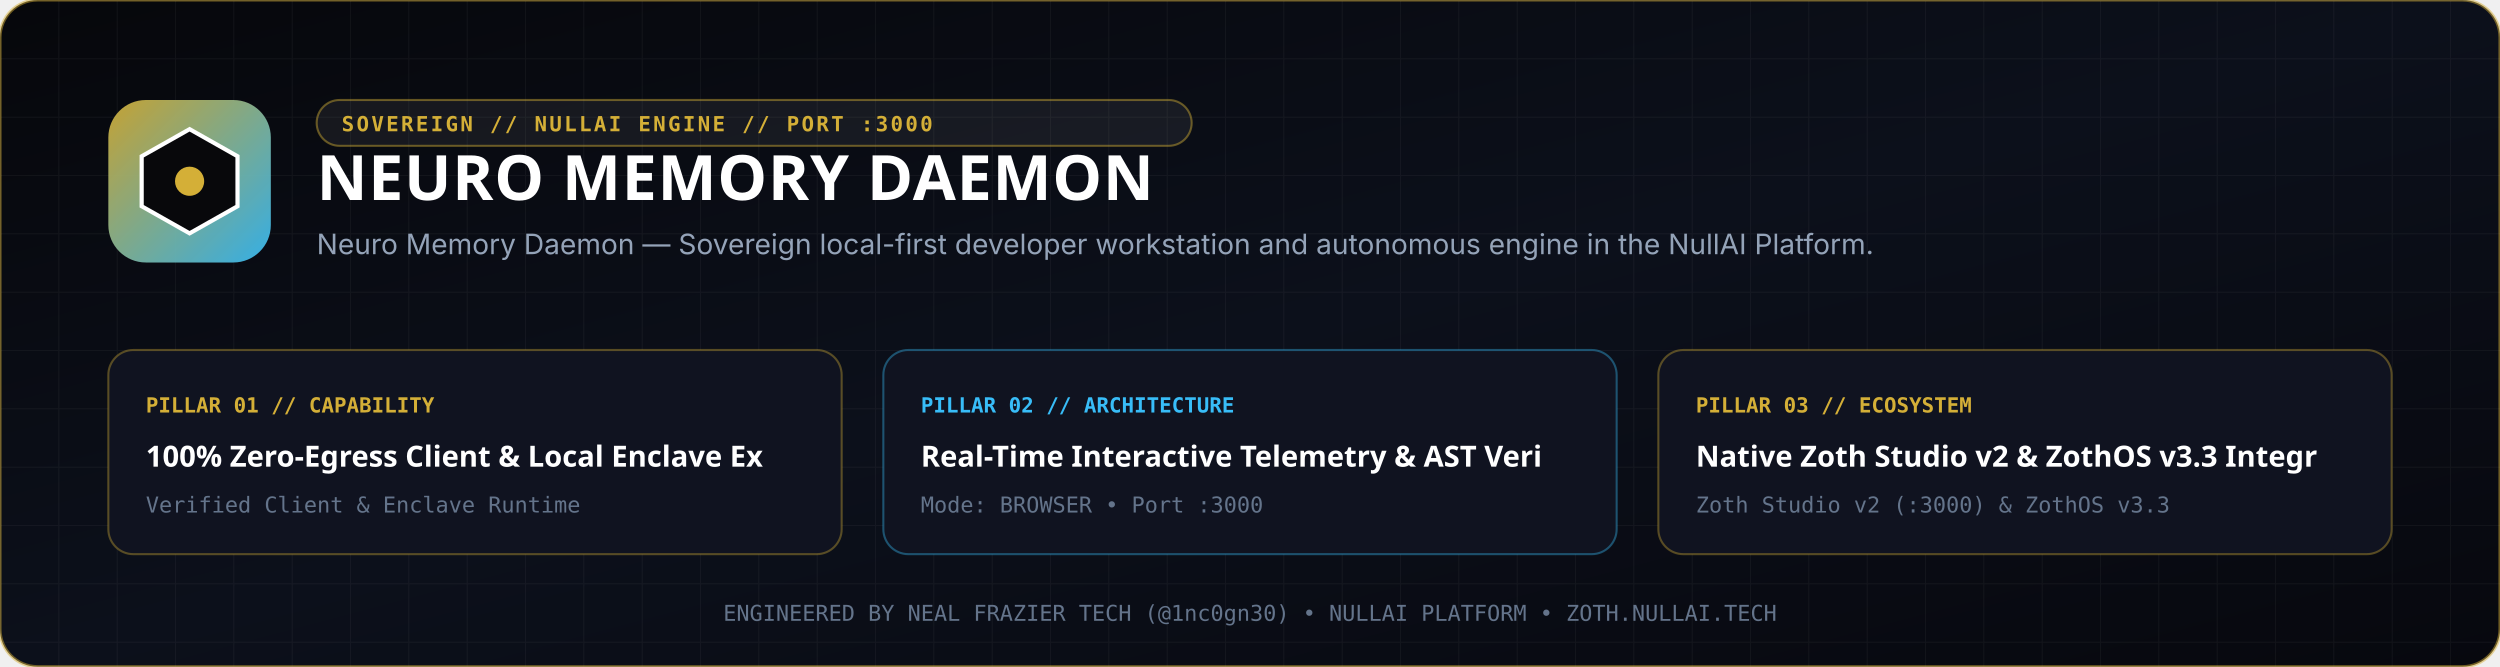
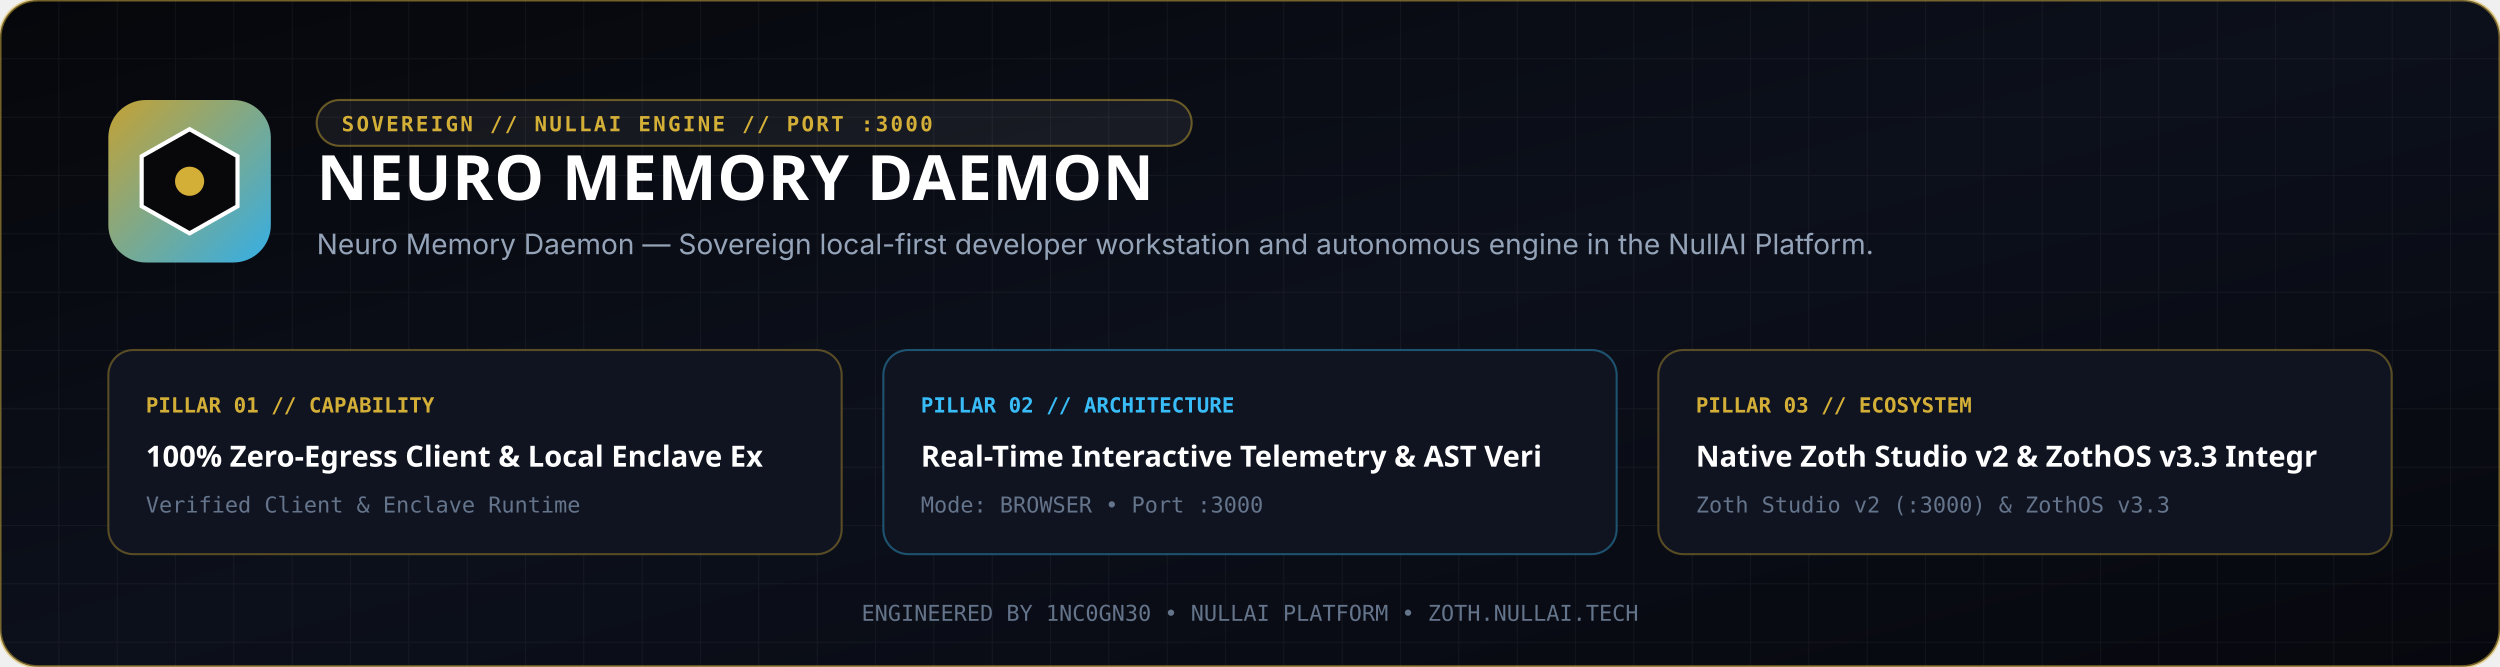
<svg xmlns="http://www.w3.org/2000/svg" viewBox="0 0 1200 320" width="100%" height="100%">
  <defs>
    <linearGradient id="bg" x1="0%" y1="0%" x2="100%" y2="100%">
      <stop offset="0%" stop-color="#06070B" />
      <stop offset="50%" stop-color="#0C101B" />
      <stop offset="100%" stop-color="#07080E" />
    </linearGradient>
    <linearGradient id="accent" x1="0%" y1="0%" x2="100%" y2="100%">
      <stop offset="0%" stop-color="#D4AF37" />
      <stop offset="100%" stop-color="#38BDF8" />
    </linearGradient>
    <pattern id="grid" width="28" height="28" patternUnits="userSpaceOnUse">
      <path d="M 28 0 L 0 0 0 28" fill="none" stroke="rgba(255,255,255,0.04)" stroke-width="1" />
    </pattern>
  </defs>
  <rect width="1200" height="320" rx="18" fill="url(#bg)" stroke="#D4AF37" stroke-opacity="0.5" stroke-width="1.5" />
  <rect width="1200" height="320" rx="18" fill="url(#grid)" />
  <g transform="translate(52, 48)">
    <rect width="78" height="78" rx="18" fill="url(#accent)" opacity="0.92" />
    <polygon points="39,14 62,27 62,51 39,64 16,51 16,27" fill="#08080B" stroke="#FFFFFF" stroke-width="2" />
    <circle cx="39" cy="39" r="7" fill="#D4AF37" />
  </g>
  <g transform="translate(152, 62)">
    <rect x="0" y="-14" width="420" height="22" rx="11" fill="rgba(255,255,255,0.06)" stroke="#D4AF37" stroke-opacity="0.45" />
    <text x="12" y="1" fill="#D4AF37" font-family="JetBrains Mono, monospace" font-size="10" font-weight="700" letter-spacing="1.1">SOVEREIGN // NULLAI ENGINE // PORT :3000</text>
    <text x="0" y="34" fill="#FFFFFF" font-family="Syne, Space Grotesk, sans-serif" font-size="30" font-weight="800" letter-spacing="0.4">NEURO MEMORY DAEMON</text>
    <text x="0" y="60" fill="#94A3B8" font-family="Inter, sans-serif" font-size="13.5">Neuro Memory Daemon — Sovereign local-first developer workstation and autonomous engine in the NullAI Platform.</text>
  </g>
  <g transform="translate(52, 168)">
    <rect x="0" y="0" width="352" height="98" rx="12" fill="#101320" stroke="#D4AF37" stroke-opacity="0.38" />
    <text x="18" y="30" fill="#D4AF37" font-family="JetBrains Mono, monospace" font-size="10" font-weight="700">PILLAR 01 // CAPABILITY</text>
    <text x="18" y="56" fill="#FFFFFF" font-family="Space Grotesk, sans-serif" font-size="14" font-weight="700">100% Zero-Egress Client &amp; Local Enclave Ex</text>
    <text x="18" y="78" fill="#64748B" font-family="JetBrains Mono, monospace" font-size="10.5">Verified Client &amp; Enclave Runtime</text>
    <rect x="372" y="0" width="352" height="98" rx="12" fill="#101320" stroke="#38BDF8" stroke-opacity="0.38" />
    <text x="390" y="30" fill="#38BDF8" font-family="JetBrains Mono, monospace" font-size="10" font-weight="700">PILLAR 02 // ARCHITECTURE</text>
    <text x="390" y="56" fill="#FFFFFF" font-family="Space Grotesk, sans-serif" font-size="14" font-weight="700">Real-Time Interactive Telemetry &amp; AST Veri</text>
    <text x="390" y="78" fill="#64748B" font-family="JetBrains Mono, monospace" font-size="10.5">Mode: BROWSER • Port :3000</text>
    <rect x="744" y="0" width="352" height="98" rx="12" fill="#101320" stroke="#D4AF37" stroke-opacity="0.38" />
    <text x="762" y="30" fill="#D4AF37" font-family="JetBrains Mono, monospace" font-size="10" font-weight="700">PILLAR 03 // ECOSYSTEM</text>
    <text x="762" y="56" fill="#FFFFFF" font-family="Space Grotesk, sans-serif" font-size="14" font-weight="700">Native Zoth Studio v2 &amp; ZothOS v3.3 Integr</text>
    <text x="762" y="78" fill="#64748B" font-family="JetBrains Mono, monospace" font-size="10.5">Zoth Studio v2 (:3000) &amp; ZothOS v3.3</text>
  </g>
  <text x="600" y="298" text-anchor="middle" fill="#64748B" font-family="JetBrains Mono, monospace" font-size="10.5">
-     ENGINEERED BY NEAL FRAZIER TECH (@1nc0gn30)  •  NULLAI PLATFORM  •  ZOTH.NULLAI.TECH
+     ENGINEERED BY 1NC0GN30  •  NULLAI PLATFORM  •  ZOTH.NULLAI.TECH
  </text>
</svg>
